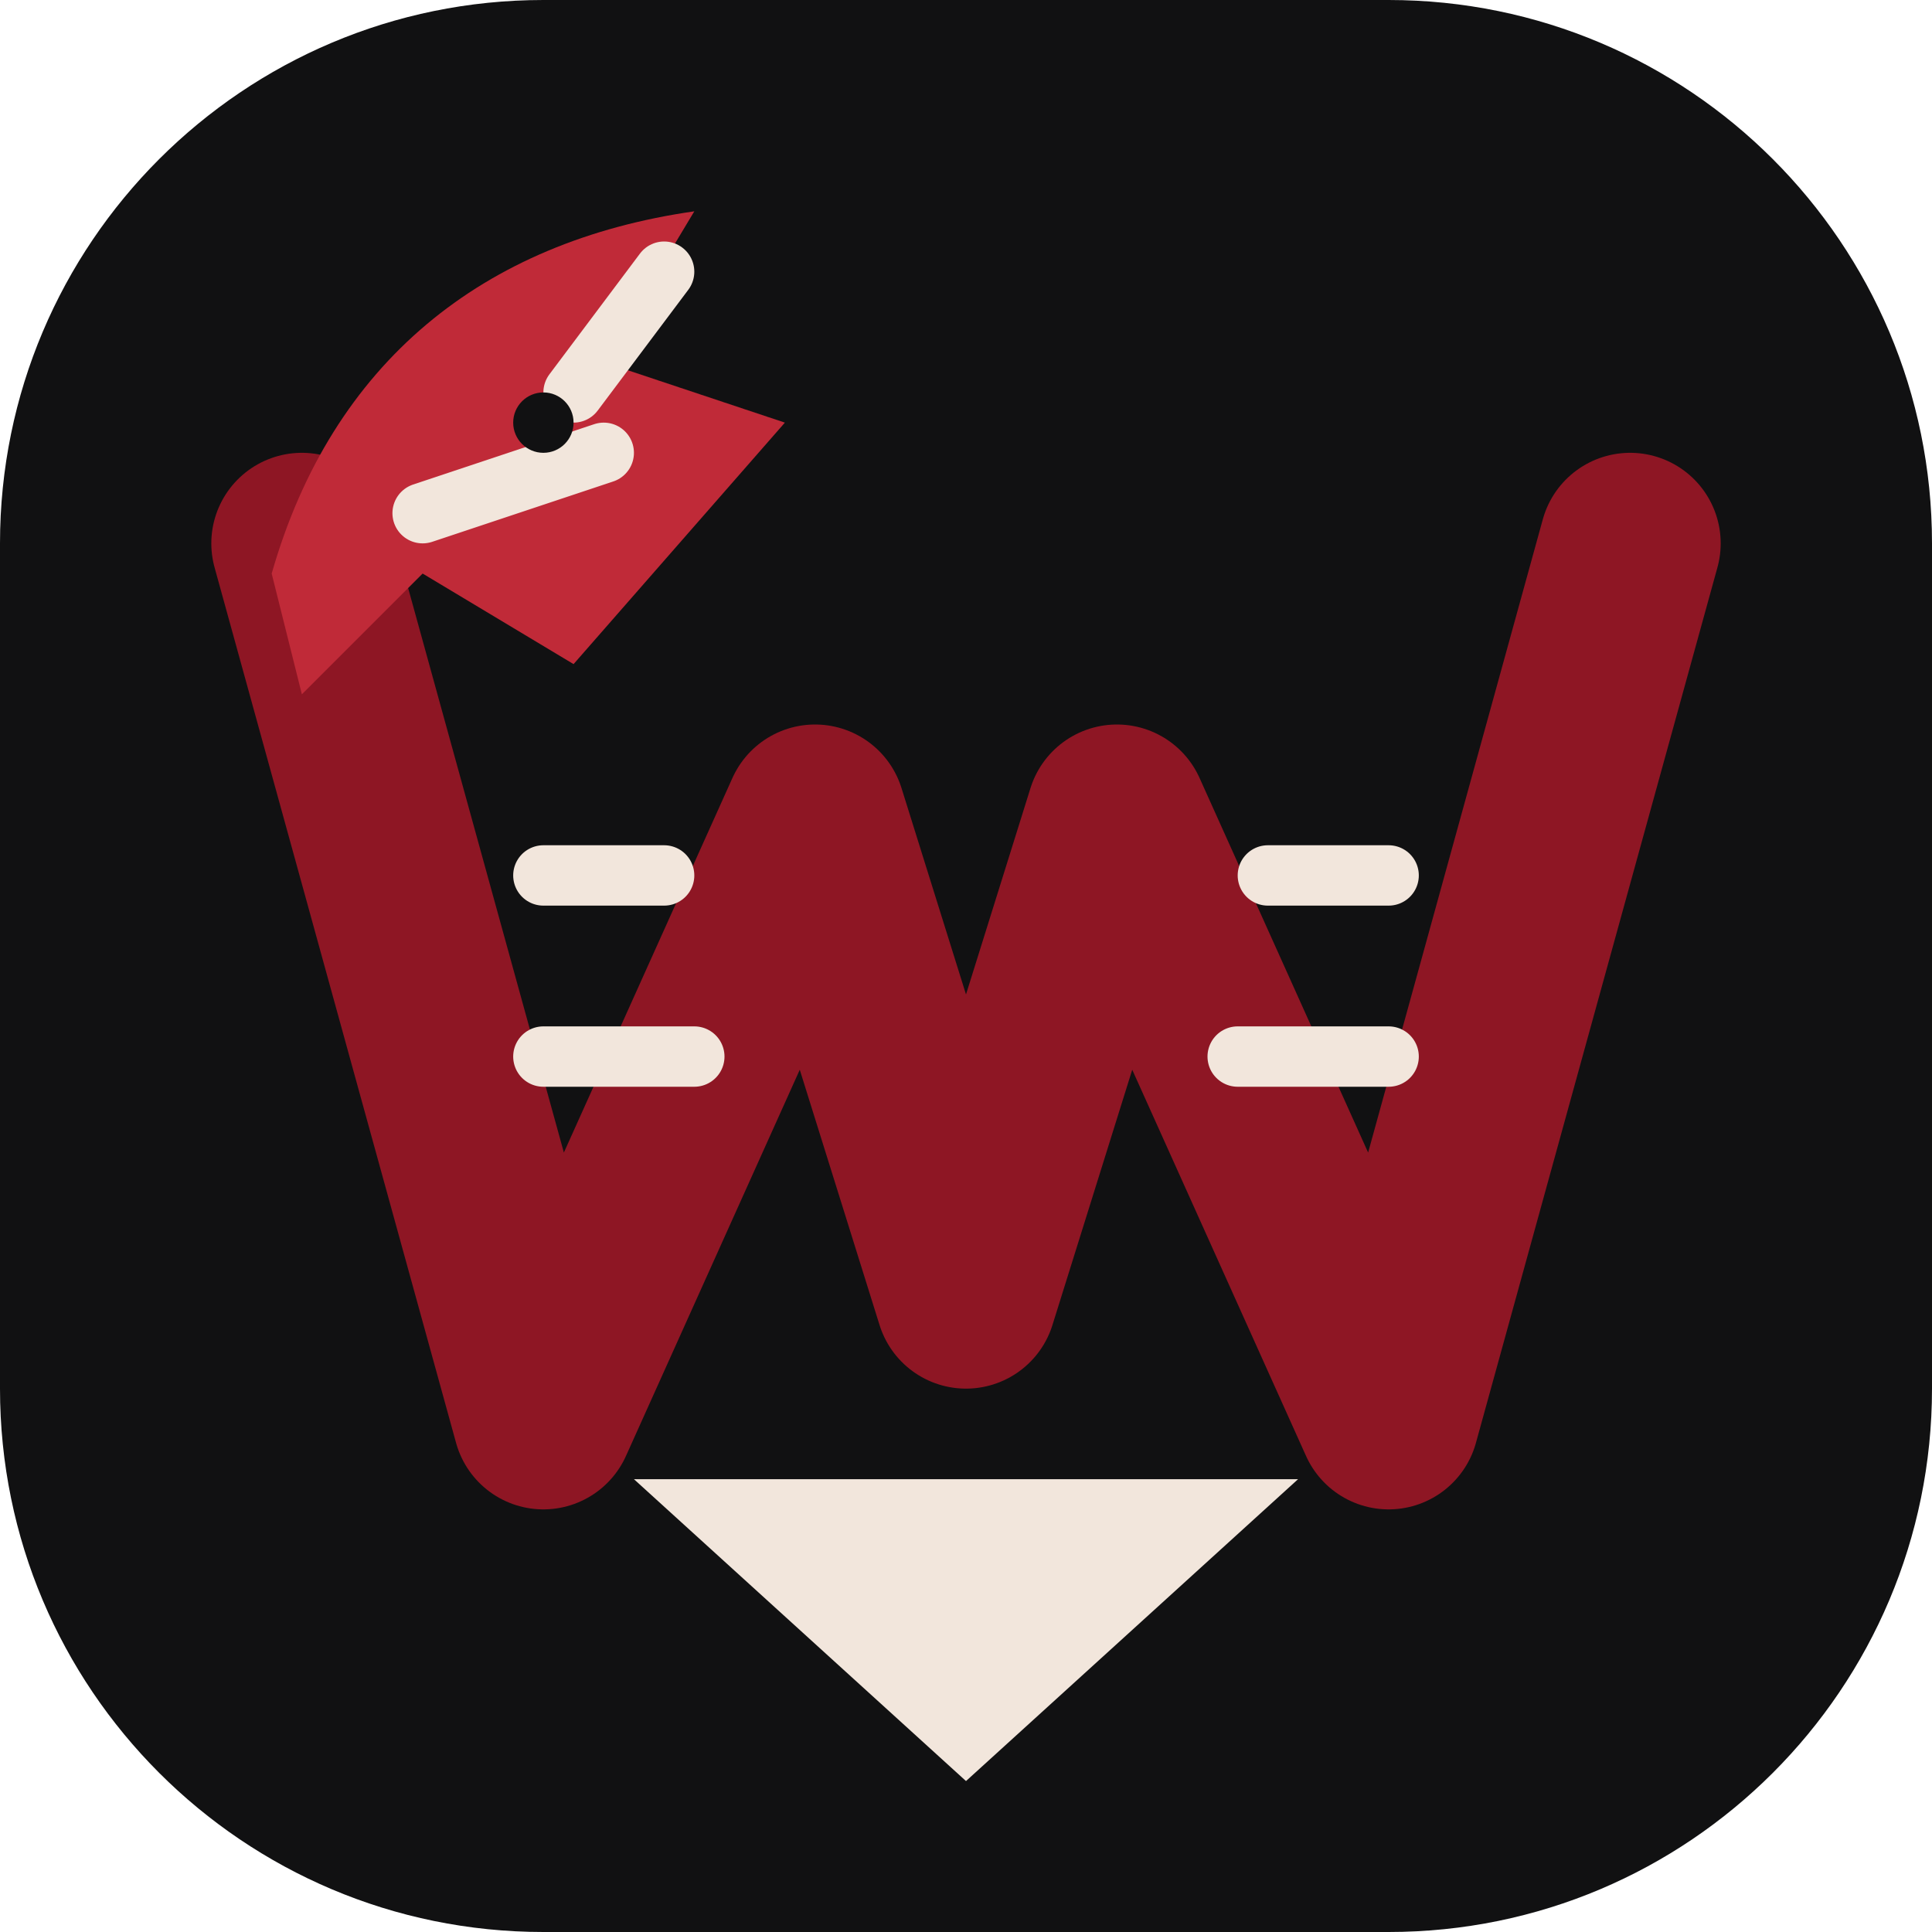
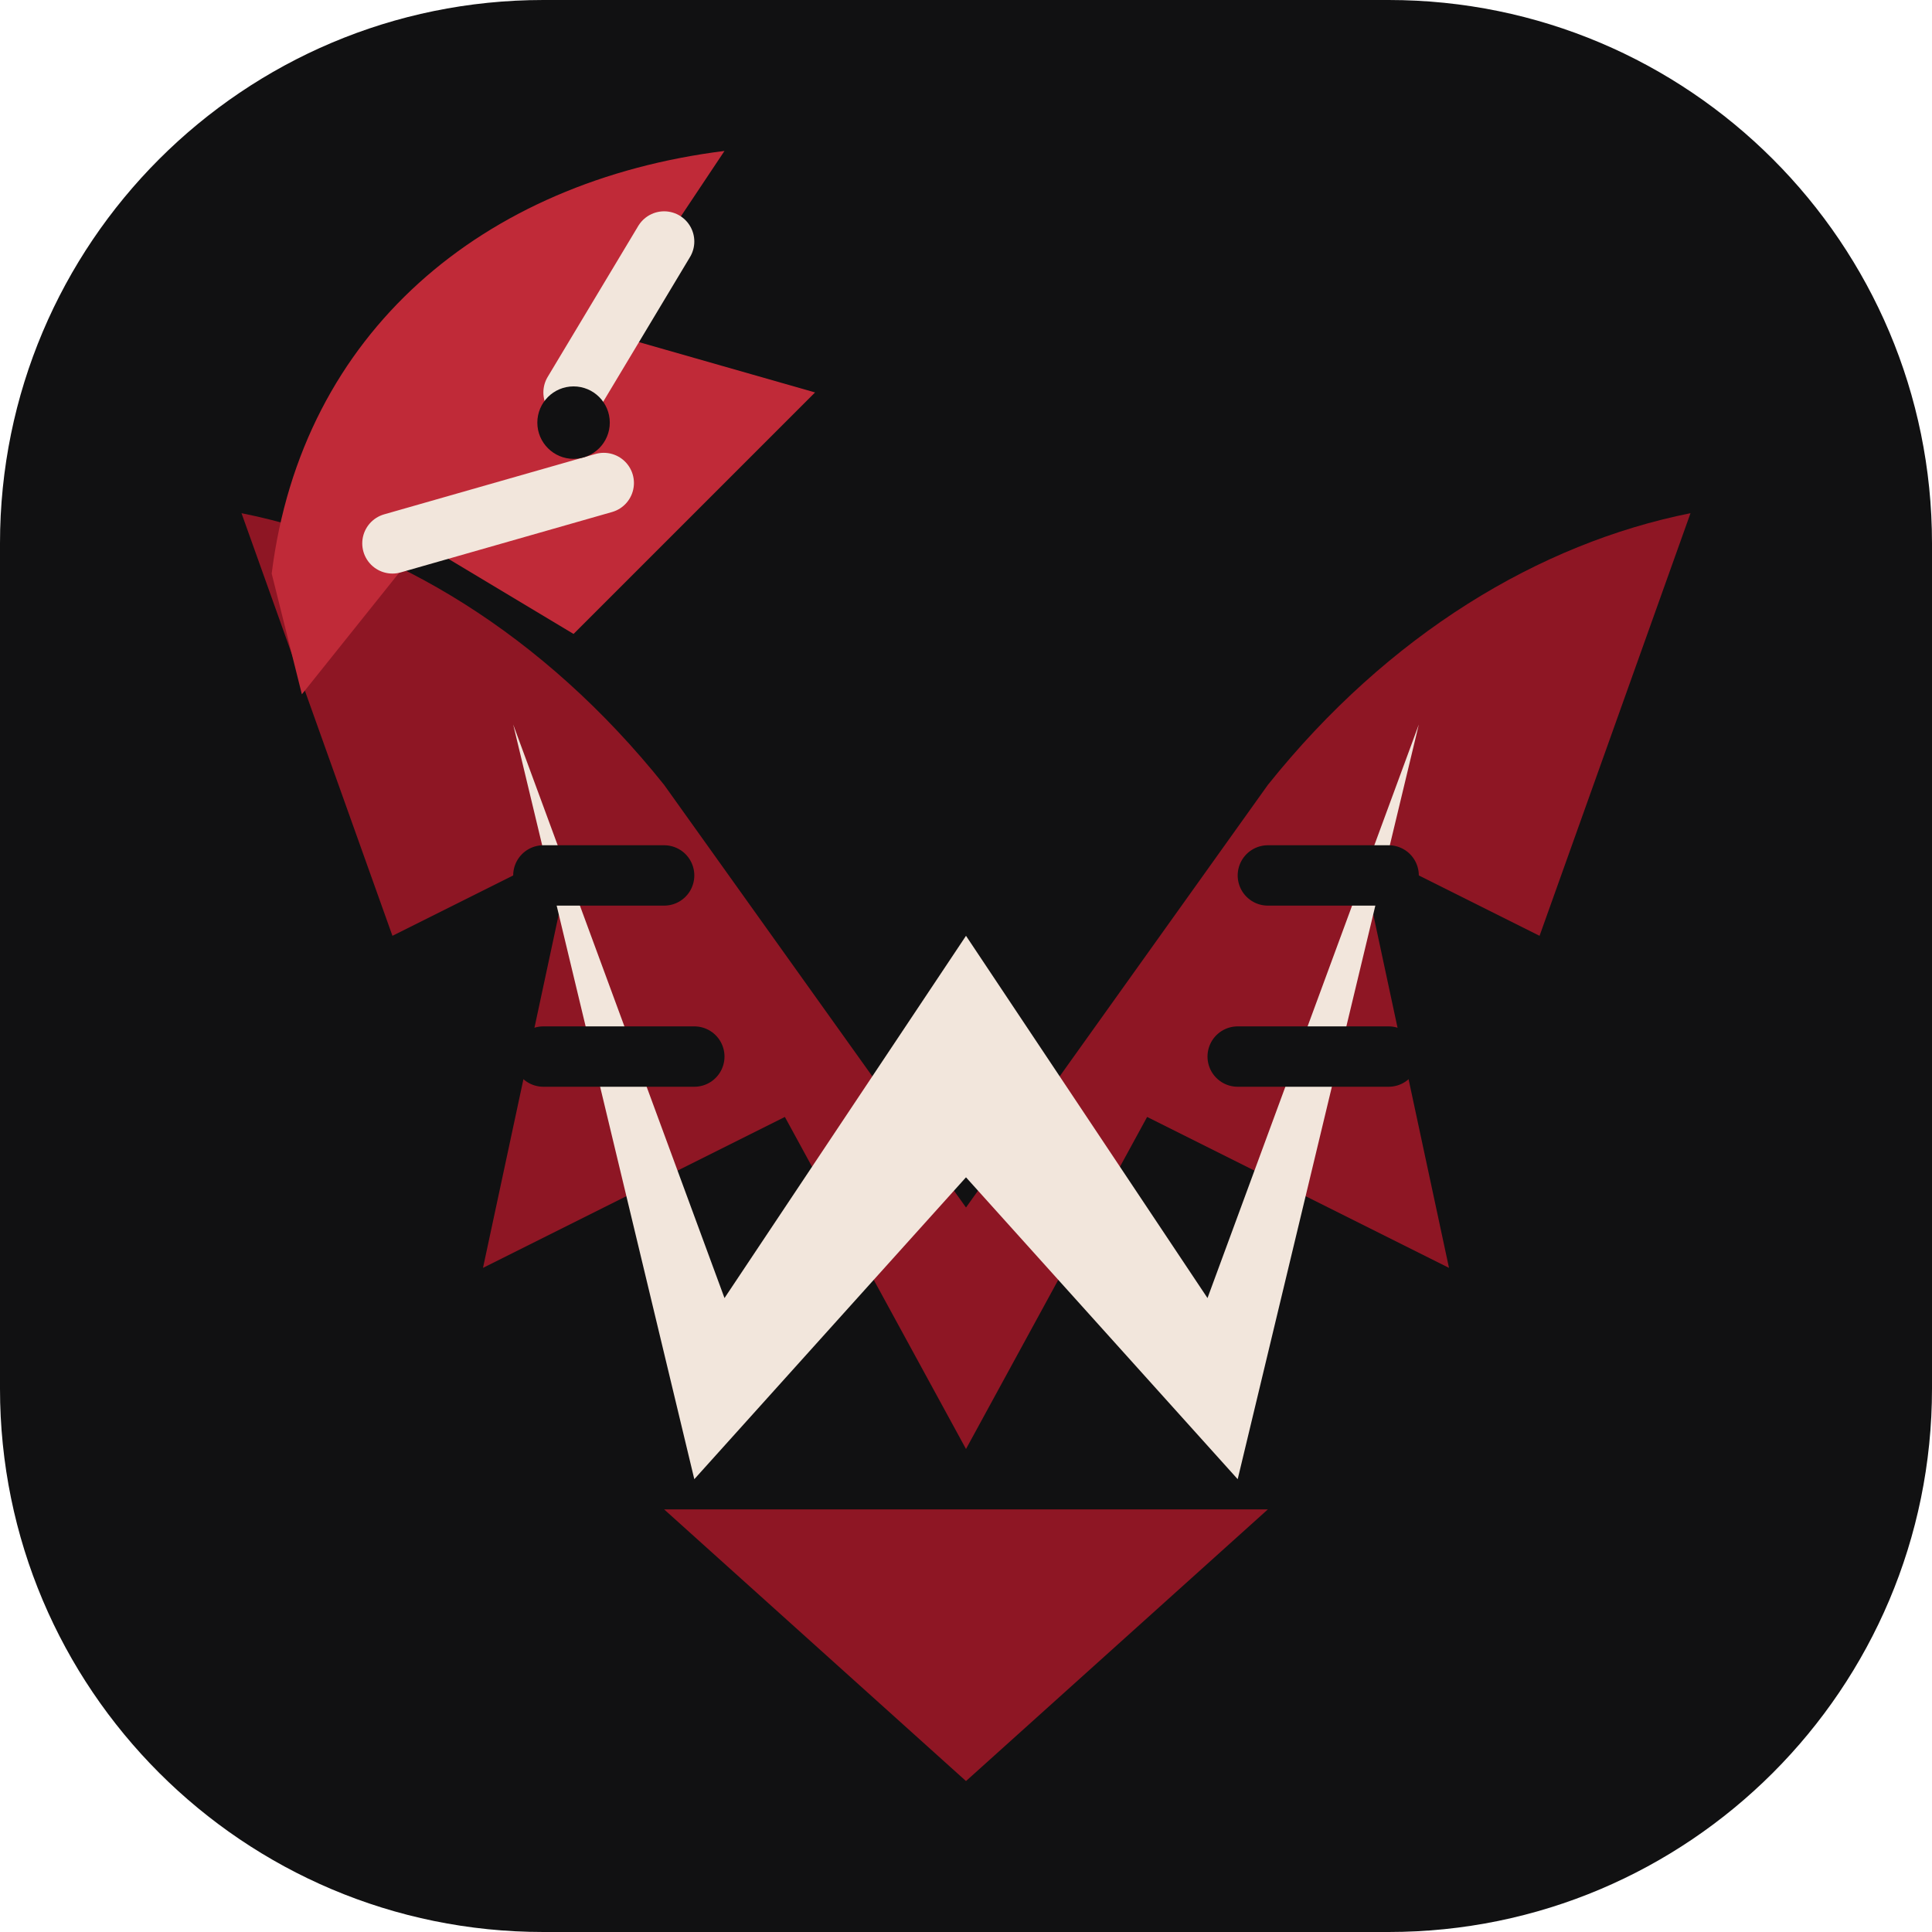
<svg xmlns="http://www.w3.org/2000/svg" viewBox="0 0 64 64" role="img" aria-labelledby="title">
  <rect width="64" height="64" rx="18" fill="#111112" />
-   <path d="M10 18 18 47 27 27 32 43 37 27 46 47 54 18" fill="none" stroke="#8e1624" stroke-width="6" stroke-linecap="round" stroke-linejoin="round" />
-   <path d="M9 19c2-7 7-11 14-12l-3 5 6 2-7 8-5-3-4 4Z" fill="#c02a38" />
-   <path d="m14 17 6-2M19 13l3-4" fill="none" stroke="#f2e6dc" stroke-width="2" stroke-linecap="round" />
-   <circle cx="18" cy="14" r="1" fill="#111112" />
-   <path d="M21 49h22l-11 10Z" fill="#f2e6dc" />
-   <path d="M18 29h4M18 35h5M42 29h4M41 35h5" stroke="#f2e6dc" stroke-width="2" stroke-linecap="round" />
+   <path d="M8 17c5 1 10 4 14 9l10 14 10-14c4-5 9-8 14-9l-5 14-6-3 3 14-10-5-6 11-6-11-10 5 3-14-6 3Z" fill="#8e1624" />
+   <path d="M17 24 24 43 32 31 40 43 47 24 41 49 32 39 23 49Z" fill="#f2e6dc" />
+   <path d="M9 19c1-8 7-13 15-14l-4 6 7 2-8 8-5-3-4 5Z" fill="#c02a38" />
+   <path d="m13 18 7-2M19 13l3-5" fill="none" stroke="#f2e6dc" stroke-width="2" stroke-linecap="round" />
+   <circle cx="19" cy="14" r="1.2" fill="#111112" />
+   <path d="M22 50h20l-10 9Z" fill="#8e1624" />
+   <path d="M18 29h4M18 35h5M42 29h4M41 35h5" stroke="#111112" stroke-width="2" stroke-linecap="round" />
</svg>
